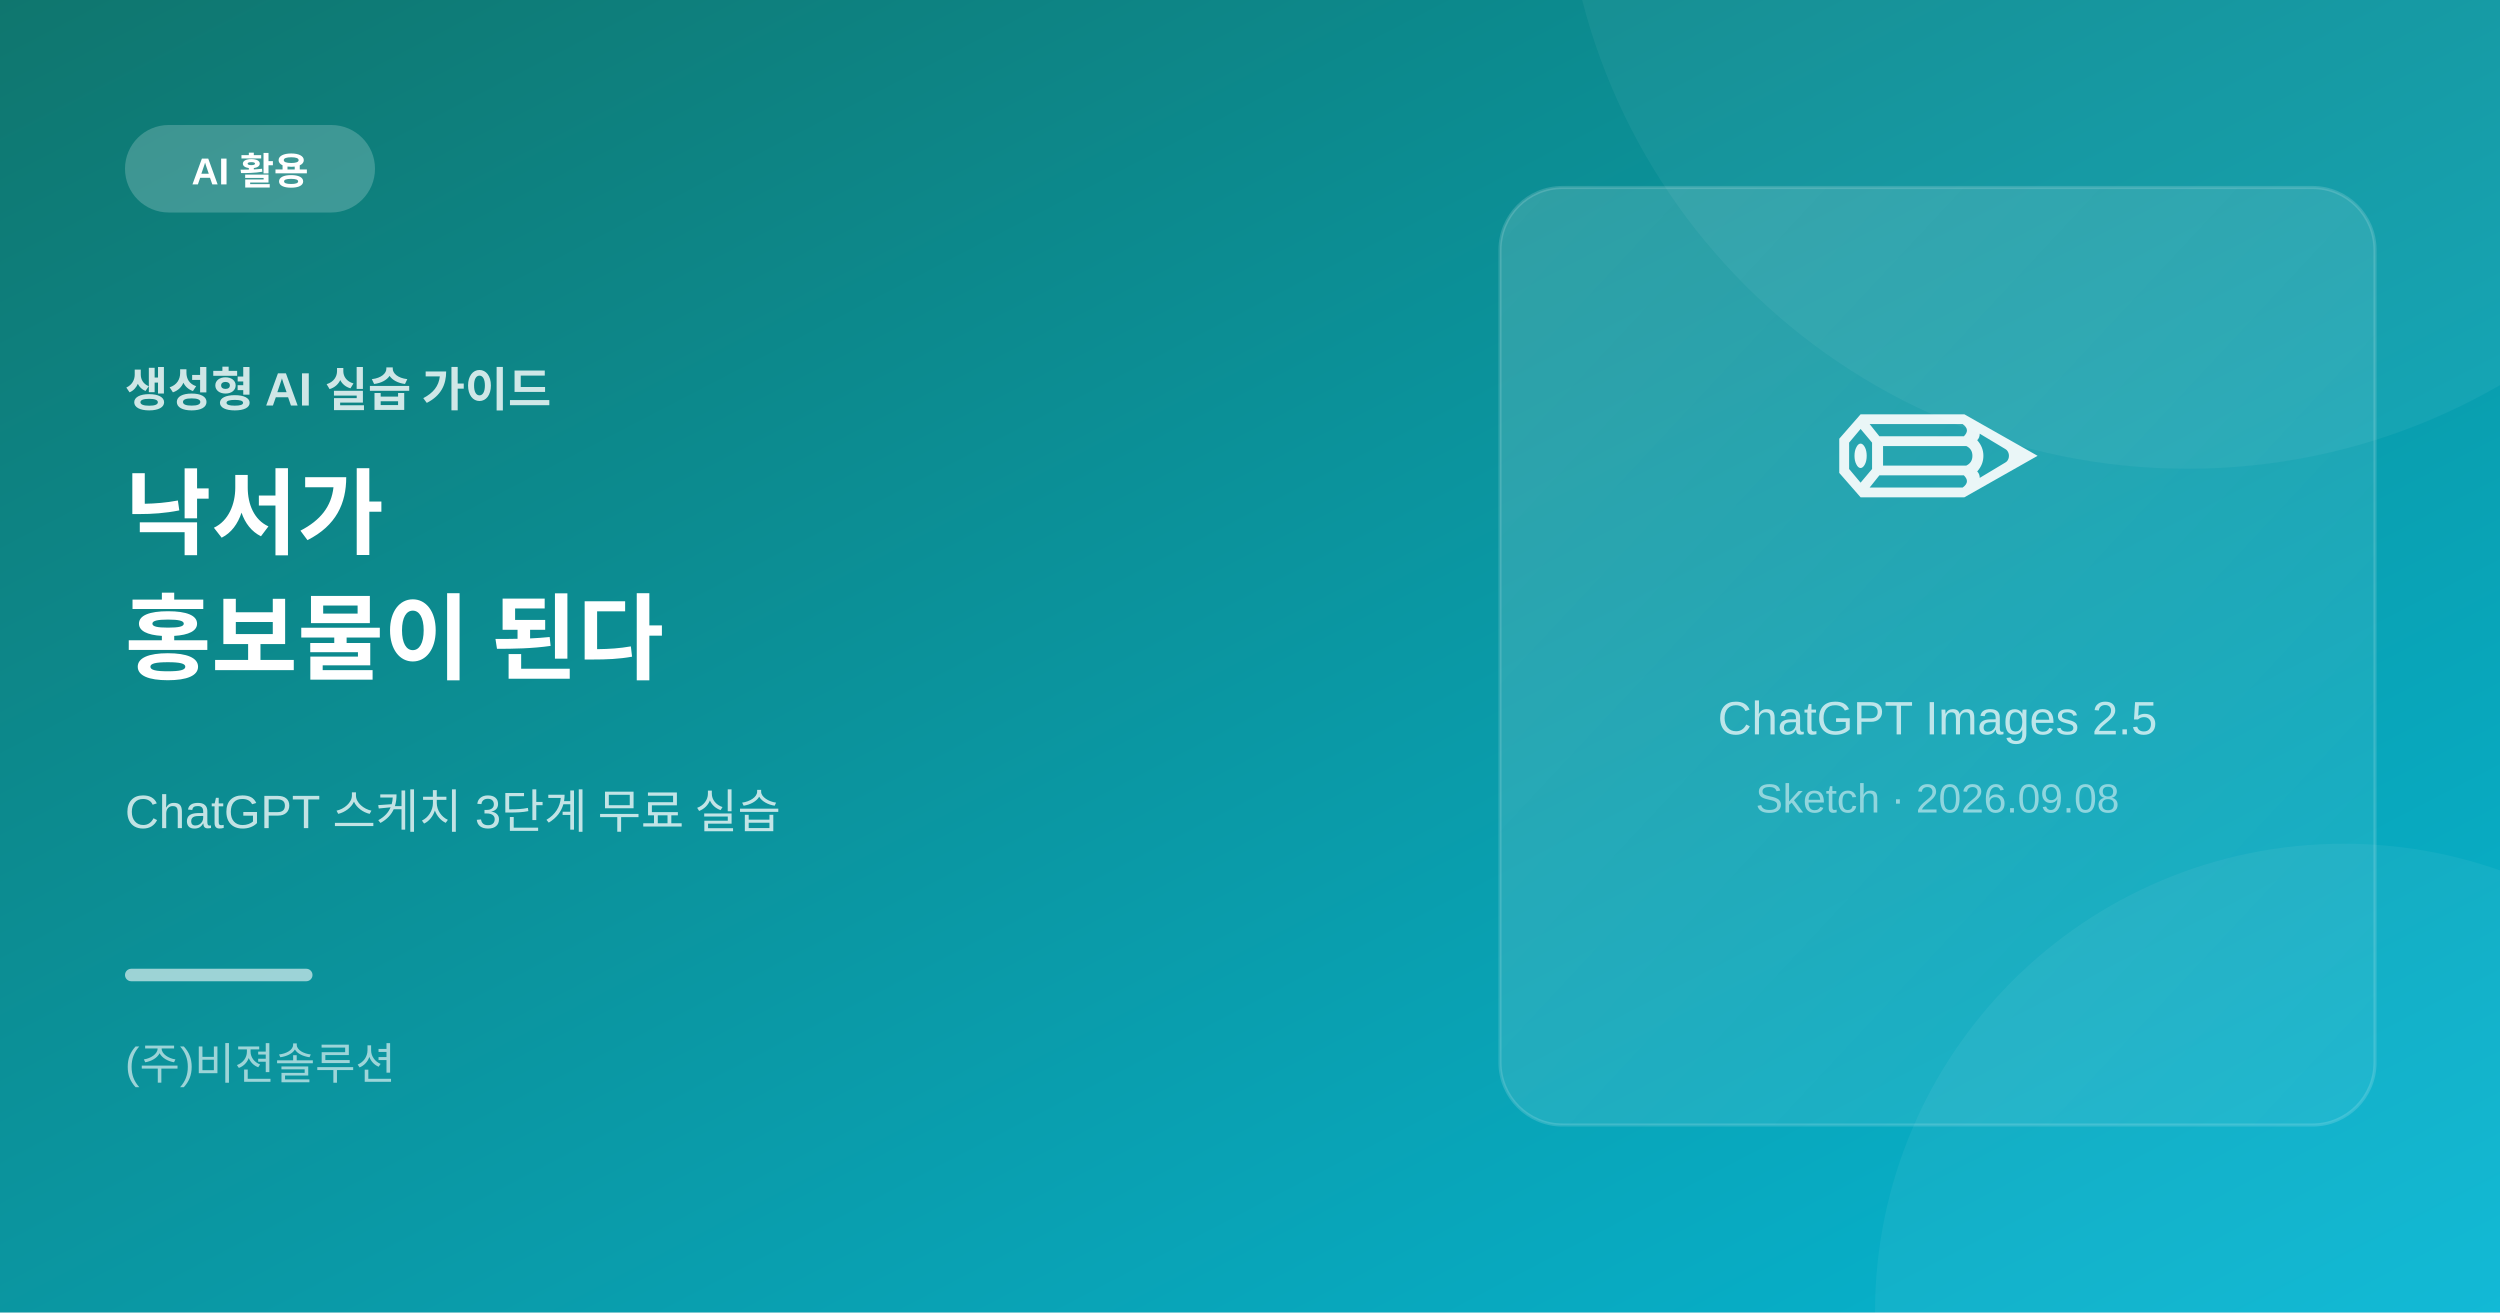
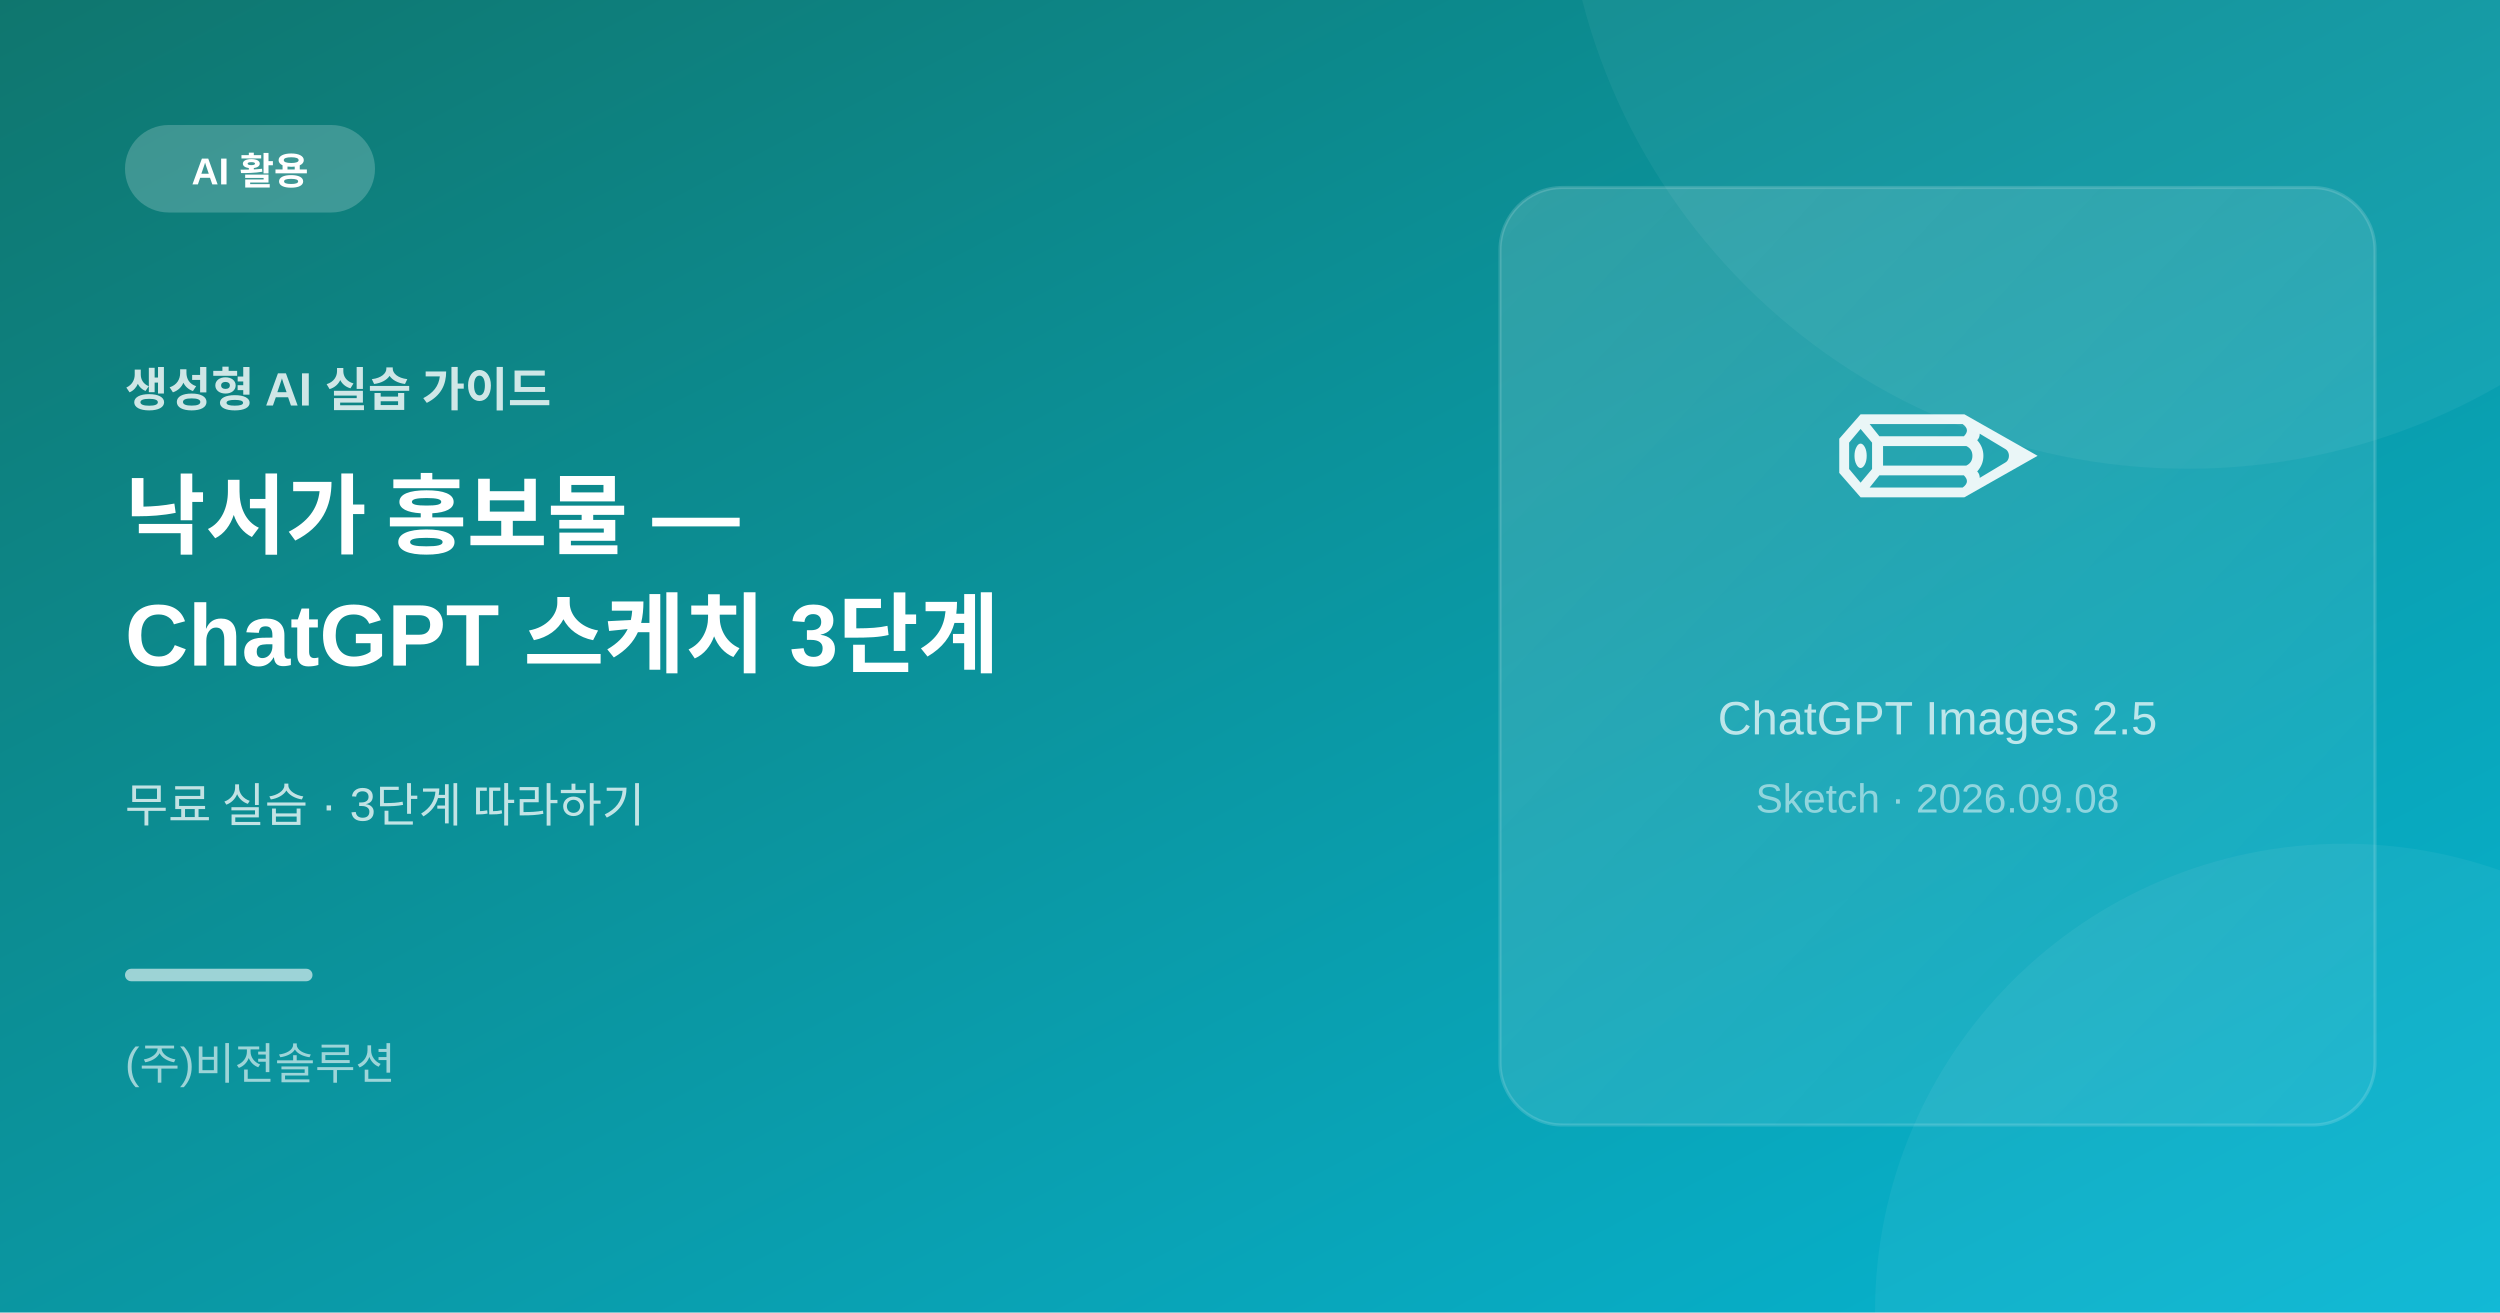
<svg xmlns="http://www.w3.org/2000/svg" viewBox="0 0 800 420" width="800" height="420">
  <defs>
    <linearGradient id="bg" x1="0%" y1="0%" x2="100%" y2="100%">
      <stop offset="0%" style="stop-color:#0f766e;stop-opacity:1" />
      <stop offset="100%" style="stop-color:#06b6d4;stop-opacity:1" />
    </linearGradient>
    <linearGradient id="card1" x1="0%" y1="0%" x2="100%" y2="100%">
      <stop offset="0%" style="stop-color:#ffffff;stop-opacity:0.15" />
      <stop offset="100%" style="stop-color:#ffffff;stop-opacity:0.05" />
    </linearGradient>
  </defs>
  <rect width="800" height="420" fill="url(#bg)" />
  <circle cx="700" cy="-50" r="200" fill="white" opacity="0.05" />
  <circle cx="750" cy="420" r="150" fill="white" opacity="0.05" />
  <rect x="40" y="40" width="80" height="28" rx="14" fill="white" opacity="0.2" />
  <text x="80" y="59" text-anchor="middle" font-family="Arial, sans-serif" font-size="12" font-weight="700" fill="white">AI 활용</text>
  <rect x="480" y="60" width="280" height="300" rx="20" fill="url(#card1)" stroke="white" stroke-opacity="0.15" stroke-width="1" />
  <text x="620" y="175" text-anchor="middle" font-family="Arial, sans-serif" font-size="80" fill="white" opacity="0.9">✏️</text>
  <text x="620" y="235" text-anchor="middle" font-family="Arial, sans-serif" font-size="15" fill="white" opacity="0.7">ChatGPT Images 2.5</text>
  <text x="620" y="260" text-anchor="middle" font-family="Arial, sans-serif" font-size="13" fill="white" opacity="0.5">Sketch · 2026.09.08</text>
  <text x="40" y="130" font-family="Arial, sans-serif" font-size="15" font-weight="600" fill="white" opacity="0.8">생성형 AI 실습 가이드</text>
-   <text x="40" y="175" font-family="Arial, sans-serif" font-size="30" font-weight="900" fill="white">낙서가</text>
-   <text x="40" y="215" font-family="Arial, sans-serif" font-size="30" font-weight="900" fill="white">홍보물이 된다</text>
-   <text x="40" y="265" font-family="Arial, sans-serif" font-size="15" fill="white" opacity="0.75">ChatGPT 스케치 3단계 무료 실습</text>
+   <text x="40" y="175" font-family="Arial, sans-serif" font-size="28" font-weight="900" fill="white">낙서가 홍보물 —</text>
+   <text x="40" y="213" font-family="Arial, sans-serif" font-size="28" font-weight="900" fill="white">ChatGPT 스케치 3단계</text>
+   <text x="40" y="263" font-family="Arial, sans-serif" font-size="15" fill="white" opacity="0.75">무료 실습 · 3단계 따라하기</text>
  <rect x="40" y="310" width="60" height="4" rx="2" fill="white" opacity="0.6" />
  <text x="40" y="345" font-family="Arial, sans-serif" font-size="14" fill="white" opacity="0.6">(주)비젼솔루션</text>
</svg>
